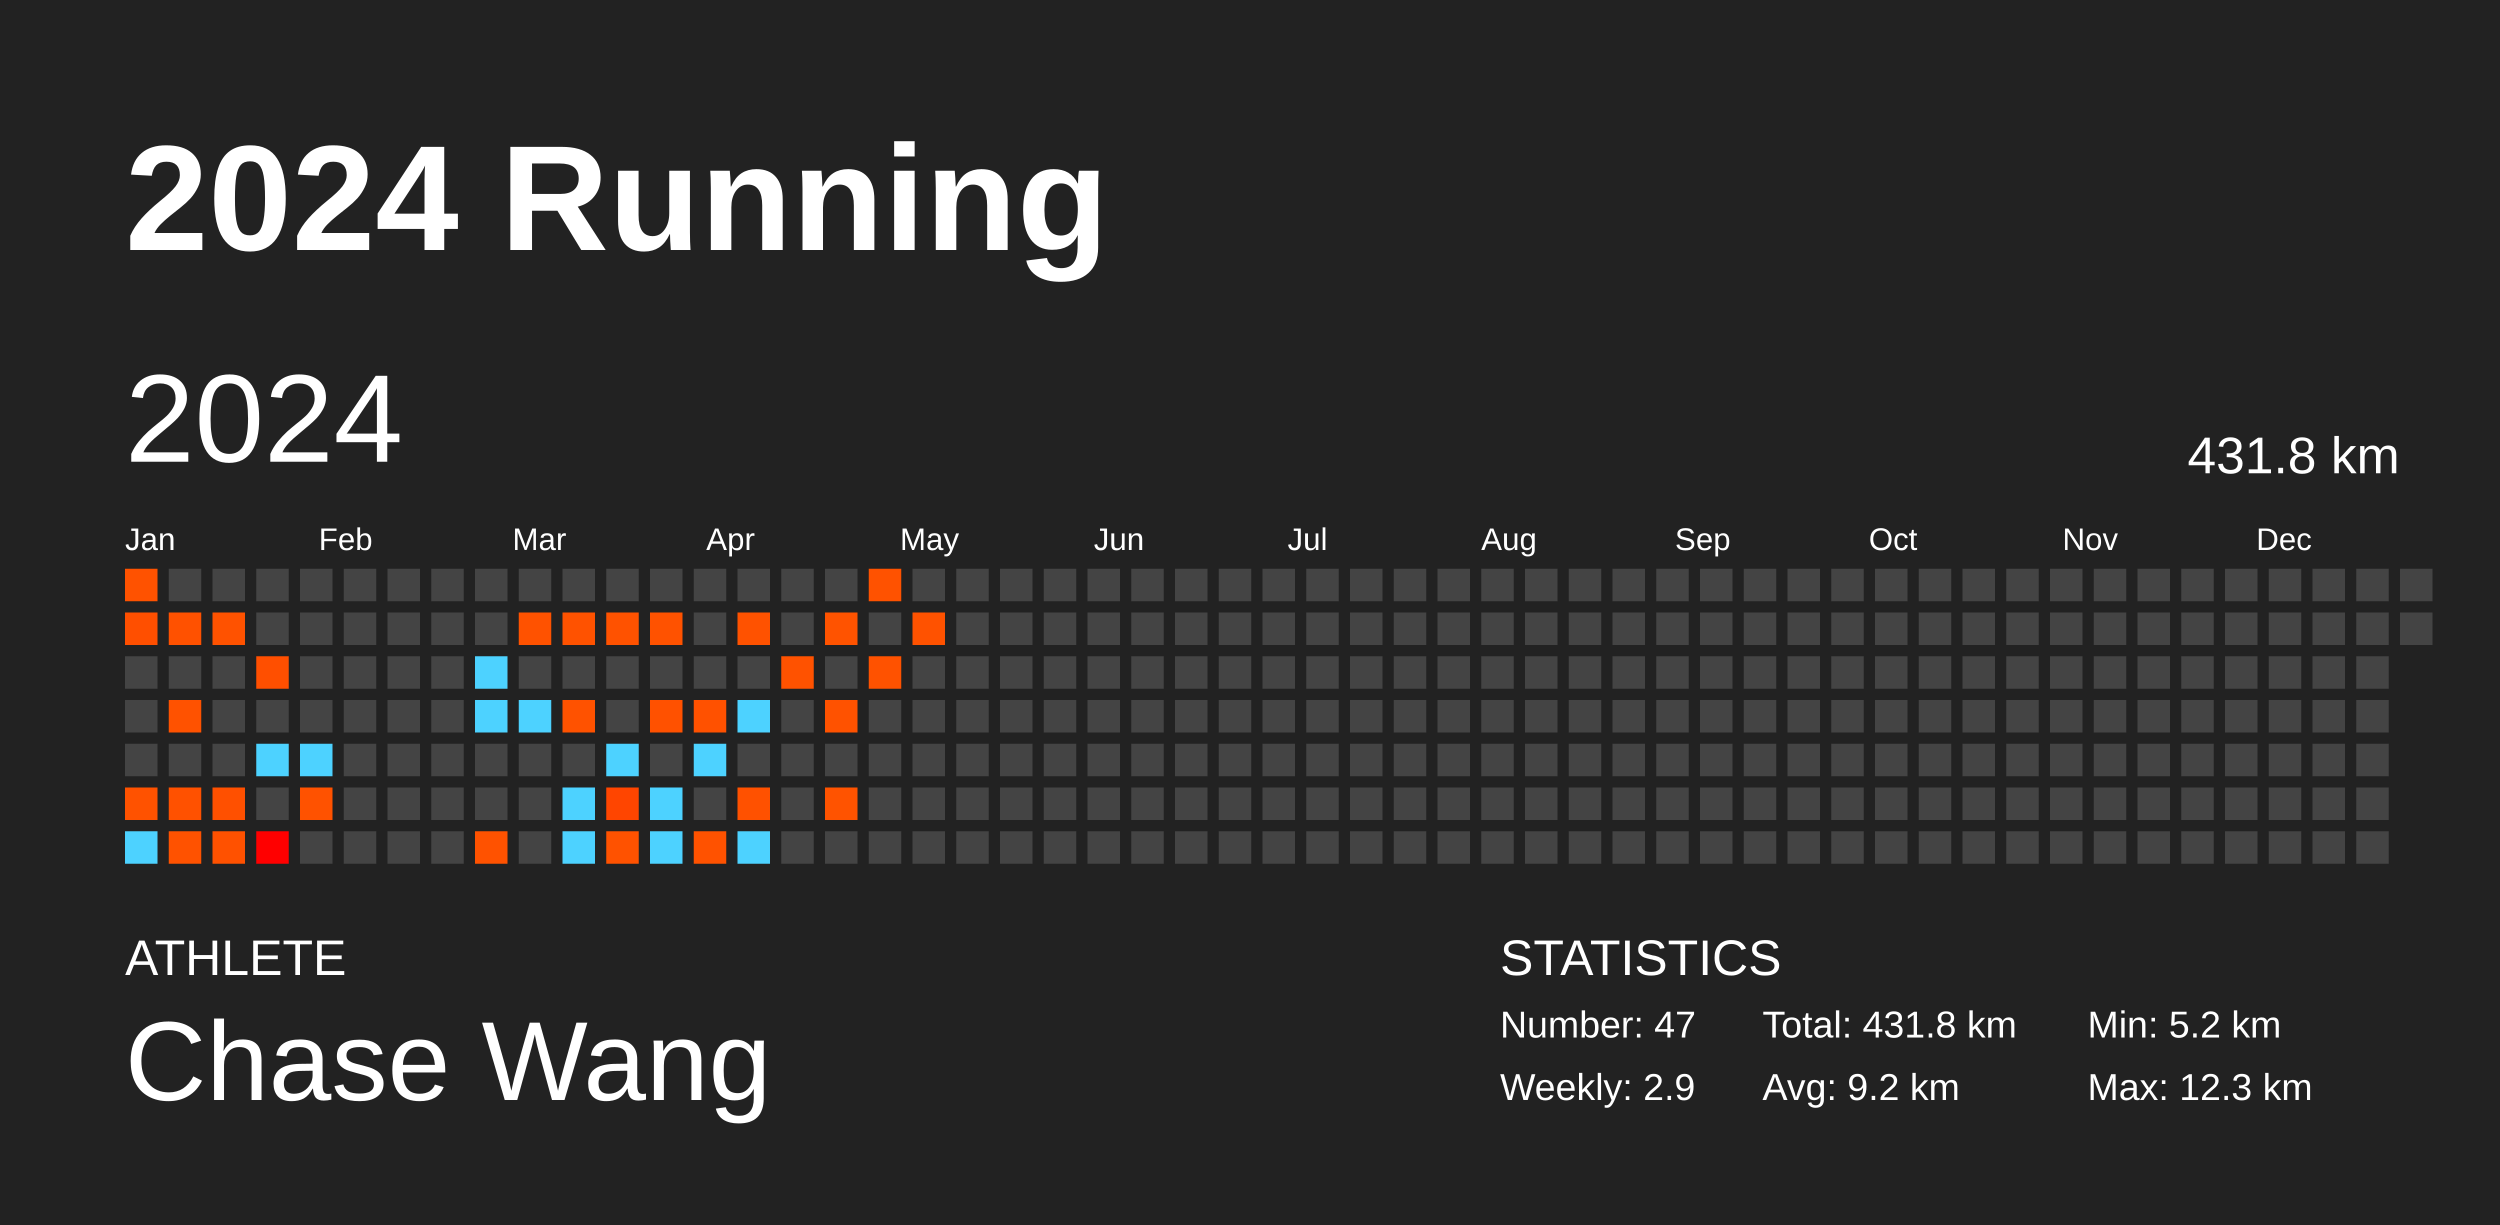
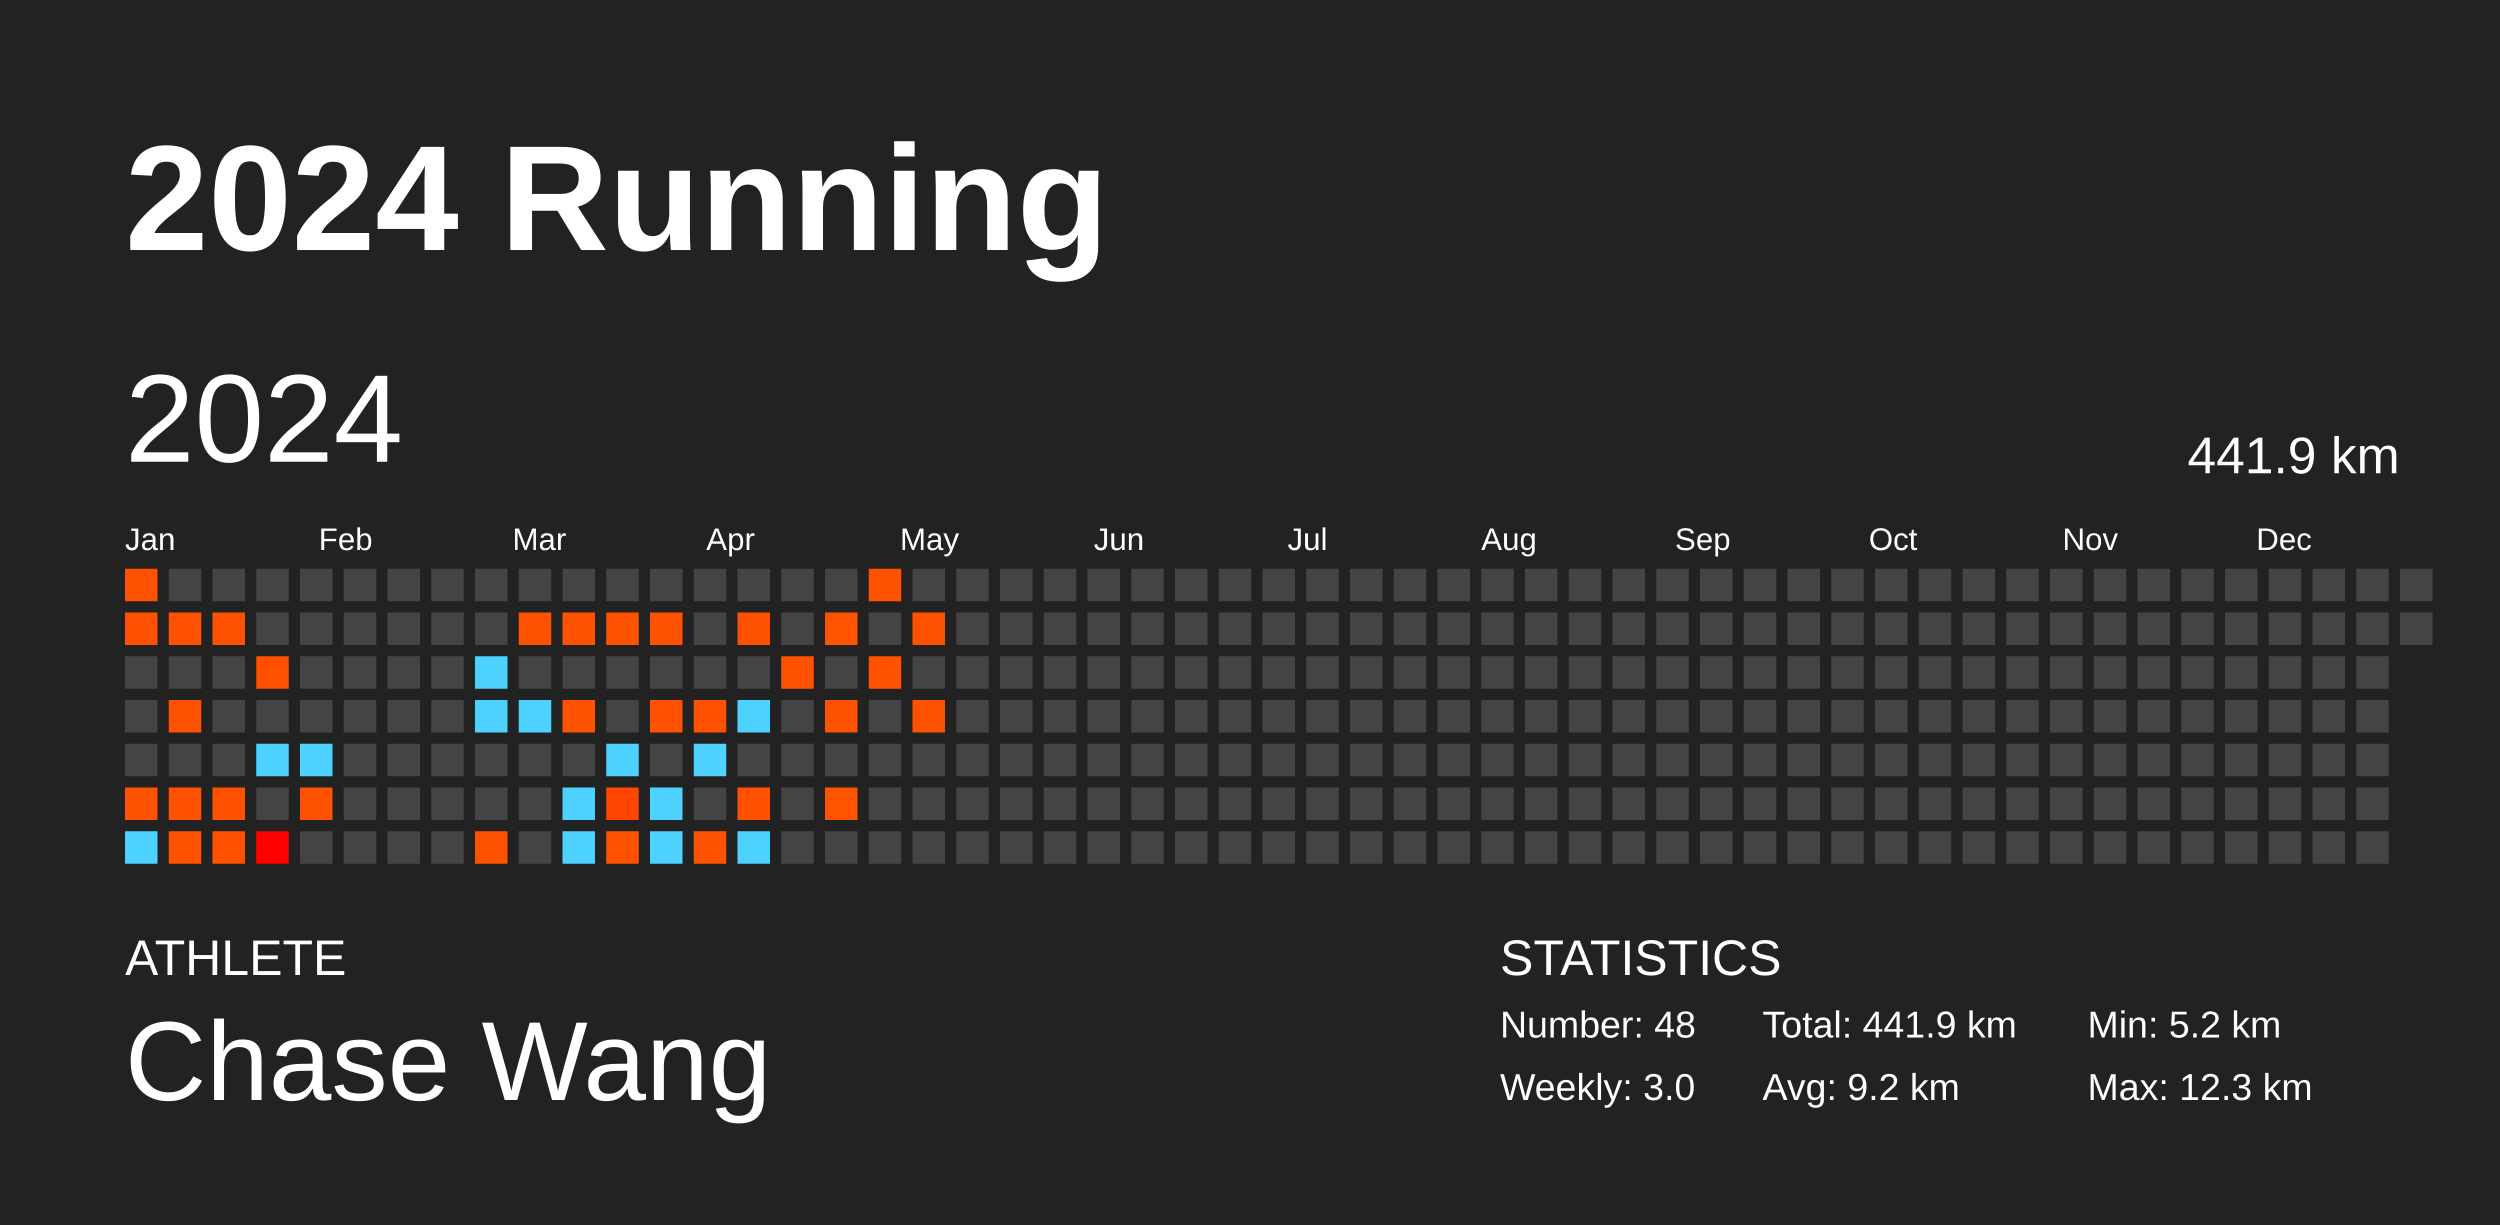
<svg xmlns="http://www.w3.org/2000/svg" baseProfile="full" height="98mm" version="1.1" viewBox="0,0,200,98" width="200mm">
  <defs />
  <rect fill="#222222" height="98" width="200" x="0" y="0" />
  <text fill="#FFFFFF" style="font-size:12px; font-family:Arial; font-weight:bold;" x="10" y="20">2024 Running</text>
  <text fill="#FFFFFF" style="font-size:4px; font-family:Arial" x="10" y="78">ATHLETE</text>
  <text fill="#FFFFFF" style="font-size:9px; font-family:Arial" x="10" y="88">Chase Wang</text>
  <text fill="#FFFFFF" style="font-size:4px; font-family:Arial" x="120" y="78">STATISTICS</text>
-   <text fill="#FFFFFF" style="font-size:3px; font-family:Arial" x="120" y="83">Number: 47</text>
-   <text fill="#FFFFFF" style="font-size:3px; font-family:Arial" x="120" y="88">Weekly: 2.9</text>
-   <text fill="#FFFFFF" style="font-size:3px; font-family:Arial" x="141" y="83">Total: 431.8 km</text>
+   <text fill="#FFFFFF" style="font-size:3px; font-family:Arial" x="120" y="83">Number: 48</text>
+   <text fill="#FFFFFF" style="font-size:3px; font-family:Arial" x="120" y="88">Weekly: 3.0</text>
+   <text fill="#FFFFFF" style="font-size:3px; font-family:Arial" x="141" y="83">Total: 441.9 km</text>
  <text fill="#FFFFFF" style="font-size:3px; font-family:Arial" x="141" y="88">Avg: 9.2 km</text>
  <text fill="#FFFFFF" style="font-size:3px; font-family:Arial" x="167" y="83">Min: 5.2 km</text>
  <text fill="#FFFFFF" style="font-size:3px; font-family:Arial" x="167" y="88">Max: 12.3 km</text>
  <text dominant-baseline="hanging" fill="#FFFFFF" style="font-size:10.0px; font-family:Arial;" x="10" y="30">2024</text>
-   <text dominant-baseline="hanging" fill="#FFFFFF" style="font-size:4.125px; font-family:Arial;" x="175" y="35">431.8 km</text>
+   <text dominant-baseline="hanging" fill="#FFFFFF" style="font-size:4.125px; font-family:Arial;" x="175" y="35">441.9 km</text>
  <text fill="#FFFFFF" style="font-size:2.5px; font-family:Arial" x="10.0" y="44">Jan</text>
  <text fill="#FFFFFF" style="font-size:2.5px; font-family:Arial" x="25.5" y="44">Feb</text>
  <text fill="#FFFFFF" style="font-size:2.5px; font-family:Arial" x="41.0" y="44">Mar</text>
  <text fill="#FFFFFF" style="font-size:2.5px; font-family:Arial" x="56.5" y="44">Apr</text>
  <text fill="#FFFFFF" style="font-size:2.5px; font-family:Arial" x="72.0" y="44">May</text>
  <text fill="#FFFFFF" style="font-size:2.5px; font-family:Arial" x="87.5" y="44">Jun</text>
  <text fill="#FFFFFF" style="font-size:2.5px; font-family:Arial" x="103.0" y="44">Jul</text>
  <text fill="#FFFFFF" style="font-size:2.5px; font-family:Arial" x="118.5" y="44">Aug</text>
  <text fill="#FFFFFF" style="font-size:2.5px; font-family:Arial" x="134.0" y="44">Sep</text>
  <text fill="#FFFFFF" style="font-size:2.5px; font-family:Arial" x="149.5" y="44">Oct</text>
  <text fill="#FFFFFF" style="font-size:2.5px; font-family:Arial" x="165.0" y="44">Nov</text>
  <text fill="#FFFFFF" style="font-size:2.5px; font-family:Arial" x="180.5" y="44">Dec</text>
  <rect fill="#ff5200" height="2.6" width="2.6" x="10.0" y="45.5" />
  <rect fill="#ff4f00" height="2.6" width="2.6" x="10.0" y="49.0" />
  <rect fill="#444444" height="2.6" width="2.6" x="10.0" y="52.5" />
  <rect fill="#444444" height="2.6" width="2.6" x="10.0" y="56.0" />
  <rect fill="#444444" height="2.6" width="2.6" x="10.0" y="59.5" />
  <rect fill="#ff5200" height="2.6" width="2.6" x="10.0" y="63.0" />
  <rect fill="#4dd2ff" height="2.6" width="2.6" x="10.0" y="66.5" />
  <rect fill="#444444" height="2.6" width="2.6" x="13.5" y="45.5" />
  <rect fill="#ff5100" height="2.6" width="2.6" x="13.5" y="49.0" />
  <rect fill="#444444" height="2.6" width="2.6" x="13.5" y="52.5" />
  <rect fill="#ff5200" height="2.6" width="2.6" x="13.5" y="56.0" />
  <rect fill="#444444" height="2.6" width="2.6" x="13.5" y="59.5" />
  <rect fill="#ff5100" height="2.6" width="2.6" x="13.5" y="63.0" />
  <rect fill="#ff5200" height="2.6" width="2.6" x="13.5" y="66.5" />
  <rect fill="#444444" height="2.6" width="2.6" x="17.0" y="45.5" />
  <rect fill="#ff5200" height="2.6" width="2.6" x="17.0" y="49.0" />
  <rect fill="#444444" height="2.6" width="2.6" x="17.0" y="52.5" />
  <rect fill="#444444" height="2.6" width="2.6" x="17.0" y="56.0" />
  <rect fill="#444444" height="2.6" width="2.6" x="17.0" y="59.5" />
  <rect fill="#ff5000" height="2.6" width="2.6" x="17.0" y="63.0" />
  <rect fill="#ff5100" height="2.6" width="2.6" x="17.0" y="66.5" />
  <rect fill="#444444" height="2.6" width="2.6" x="20.5" y="45.5" />
  <rect fill="#444444" height="2.6" width="2.6" x="20.5" y="49.0" />
  <rect fill="#ff4f00" height="2.6" width="2.6" x="20.5" y="52.5" />
  <rect fill="#444444" height="2.6" width="2.6" x="20.5" y="56.0" />
  <rect fill="#4dd2ff" height="2.6" width="2.6" x="20.5" y="59.5" />
  <rect fill="#444444" height="2.6" width="2.6" x="20.5" y="63.0" />
  <rect fill="#ff0000" height="2.6" width="2.6" x="20.5" y="66.5" />
  <rect fill="#444444" height="2.6" width="2.6" x="24.0" y="45.5" />
  <rect fill="#444444" height="2.6" width="2.6" x="24.0" y="49.0" />
  <rect fill="#444444" height="2.6" width="2.6" x="24.0" y="52.5" />
  <rect fill="#444444" height="2.6" width="2.6" x="24.0" y="56.0" />
  <rect fill="#4dd2ff" height="2.6" width="2.6" x="24.0" y="59.5" />
  <rect fill="#ff5200" height="2.6" width="2.6" x="24.0" y="63.0" />
  <rect fill="#444444" height="2.6" width="2.6" x="24.0" y="66.5" />
  <rect fill="#444444" height="2.6" width="2.6" x="27.5" y="45.5" />
  <rect fill="#444444" height="2.6" width="2.6" x="27.5" y="49.0" />
  <rect fill="#444444" height="2.6" width="2.6" x="27.5" y="52.5" />
  <rect fill="#444444" height="2.6" width="2.6" x="27.5" y="56.0" />
  <rect fill="#444444" height="2.6" width="2.6" x="27.5" y="59.5" />
  <rect fill="#444444" height="2.6" width="2.6" x="27.5" y="63.0" />
  <rect fill="#444444" height="2.6" width="2.6" x="27.5" y="66.5" />
  <rect fill="#444444" height="2.6" width="2.6" x="31.0" y="45.5" />
  <rect fill="#444444" height="2.6" width="2.6" x="31.0" y="49.0" />
  <rect fill="#444444" height="2.6" width="2.6" x="31.0" y="52.5" />
  <rect fill="#444444" height="2.6" width="2.6" x="31.0" y="56.0" />
  <rect fill="#444444" height="2.6" width="2.6" x="31.0" y="59.5" />
  <rect fill="#444444" height="2.6" width="2.6" x="31.0" y="63.0" />
  <rect fill="#444444" height="2.6" width="2.6" x="31.0" y="66.5" />
  <rect fill="#444444" height="2.6" width="2.6" x="34.5" y="45.5" />
  <rect fill="#444444" height="2.6" width="2.6" x="34.5" y="49.0" />
  <rect fill="#444444" height="2.6" width="2.6" x="34.5" y="52.5" />
  <rect fill="#444444" height="2.6" width="2.6" x="34.5" y="56.0" />
  <rect fill="#444444" height="2.6" width="2.6" x="34.5" y="59.5" />
  <rect fill="#444444" height="2.6" width="2.6" x="34.5" y="63.0" />
  <rect fill="#444444" height="2.6" width="2.6" x="34.5" y="66.5" />
  <rect fill="#444444" height="2.6" width="2.6" x="38.0" y="45.5" />
  <rect fill="#444444" height="2.6" width="2.6" x="38.0" y="49.0" />
  <rect fill="#4dd2ff" height="2.6" width="2.6" x="38.0" y="52.5" />
  <rect fill="#4dd2ff" height="2.6" width="2.6" x="38.0" y="56.0" />
  <rect fill="#444444" height="2.6" width="2.6" x="38.0" y="59.5" />
  <rect fill="#444444" height="2.6" width="2.6" x="38.0" y="63.0" />
  <rect fill="#ff5200" height="2.6" width="2.6" x="38.0" y="66.5" />
  <rect fill="#444444" height="2.6" width="2.6" x="41.5" y="45.5" />
  <rect fill="#ff5200" height="2.6" width="2.6" x="41.5" y="49.0" />
  <rect fill="#444444" height="2.6" width="2.6" x="41.5" y="52.5" />
  <rect fill="#4dd2ff" height="2.6" width="2.6" x="41.5" y="56.0" />
  <rect fill="#444444" height="2.6" width="2.6" x="41.5" y="59.5" />
  <rect fill="#444444" height="2.6" width="2.6" x="41.5" y="63.0" />
  <rect fill="#444444" height="2.6" width="2.6" x="41.5" y="66.5" />
  <rect fill="#444444" height="2.6" width="2.6" x="45.0" y="45.5" />
  <rect fill="#ff5200" height="2.6" width="2.6" x="45.0" y="49.0" />
  <rect fill="#444444" height="2.6" width="2.6" x="45.0" y="52.5" />
  <rect fill="#ff5200" height="2.6" width="2.6" x="45.0" y="56.0" />
  <rect fill="#444444" height="2.6" width="2.6" x="45.0" y="59.5" />
  <rect fill="#4dd2ff" height="2.6" width="2.6" x="45.0" y="63.0" />
  <rect fill="#4dd2ff" height="2.6" width="2.6" x="45.0" y="66.5" />
  <rect fill="#444444" height="2.6" width="2.6" x="48.5" y="45.5" />
  <rect fill="#ff5200" height="2.6" width="2.6" x="48.5" y="49.0" />
  <rect fill="#444444" height="2.6" width="2.6" x="48.5" y="52.5" />
  <rect fill="#444444" height="2.6" width="2.6" x="48.5" y="56.0" />
  <rect fill="#4dd2ff" height="2.6" width="2.6" x="48.5" y="59.5" />
  <rect fill="#ff4500" height="2.6" width="2.6" x="48.5" y="63.0" />
  <rect fill="#ff5200" height="2.6" width="2.6" x="48.5" y="66.5" />
  <rect fill="#444444" height="2.6" width="2.6" x="52.0" y="45.5" />
  <rect fill="#ff5200" height="2.6" width="2.6" x="52.0" y="49.0" />
  <rect fill="#444444" height="2.6" width="2.6" x="52.0" y="52.5" />
  <rect fill="#ff5100" height="2.6" width="2.6" x="52.0" y="56.0" />
  <rect fill="#444444" height="2.6" width="2.6" x="52.0" y="59.5" />
  <rect fill="#4dd2ff" height="2.6" width="2.6" x="52.0" y="63.0" />
  <rect fill="#4dd2ff" height="2.6" width="2.6" x="52.0" y="66.5" />
  <rect fill="#444444" height="2.6" width="2.6" x="55.5" y="45.5" />
  <rect fill="#444444" height="2.6" width="2.6" x="55.5" y="49.0" />
  <rect fill="#444444" height="2.6" width="2.6" x="55.5" y="52.5" />
  <rect fill="#ff5100" height="2.6" width="2.6" x="55.5" y="56.0" />
  <rect fill="#4dd2ff" height="2.6" width="2.6" x="55.5" y="59.5" />
  <rect fill="#444444" height="2.6" width="2.6" x="55.5" y="63.0" />
  <rect fill="#ff5200" height="2.6" width="2.6" x="55.5" y="66.5" />
  <rect fill="#444444" height="2.6" width="2.6" x="59.0" y="45.5" />
  <rect fill="#ff5200" height="2.6" width="2.6" x="59.0" y="49.0" />
  <rect fill="#444444" height="2.6" width="2.6" x="59.0" y="52.5" />
  <rect fill="#4dd2ff" height="2.6" width="2.6" x="59.0" y="56.0" />
  <rect fill="#444444" height="2.6" width="2.6" x="59.0" y="59.5" />
  <rect fill="#ff5100" height="2.6" width="2.6" x="59.0" y="63.0" />
  <rect fill="#4dd2ff" height="2.6" width="2.6" x="59.0" y="66.5" />
  <rect fill="#444444" height="2.6" width="2.6" x="62.5" y="45.5" />
  <rect fill="#444444" height="2.6" width="2.6" x="62.5" y="49.0" />
  <rect fill="#ff5200" height="2.6" width="2.6" x="62.5" y="52.5" />
  <rect fill="#444444" height="2.6" width="2.6" x="62.5" y="56.0" />
  <rect fill="#444444" height="2.6" width="2.6" x="62.5" y="59.5" />
  <rect fill="#444444" height="2.6" width="2.6" x="62.5" y="63.0" />
  <rect fill="#444444" height="2.6" width="2.6" x="62.5" y="66.5" />
  <rect fill="#444444" height="2.6" width="2.6" x="66.0" y="45.5" />
  <rect fill="#ff5300" height="2.6" width="2.6" x="66.0" y="49.0" />
  <rect fill="#444444" height="2.6" width="2.6" x="66.0" y="52.5" />
  <rect fill="#ff5200" height="2.6" width="2.6" x="66.0" y="56.0" />
  <rect fill="#444444" height="2.6" width="2.6" x="66.0" y="59.5" />
  <rect fill="#ff5300" height="2.6" width="2.6" x="66.0" y="63.0" />
  <rect fill="#444444" height="2.6" width="2.6" x="66.0" y="66.5" />
  <rect fill="#ff5200" height="2.6" width="2.6" x="69.5" y="45.5" />
  <rect fill="#444444" height="2.6" width="2.6" x="69.5" y="49.0" />
  <rect fill="#ff5200" height="2.6" width="2.6" x="69.5" y="52.5" />
  <rect fill="#444444" height="2.6" width="2.6" x="69.5" y="56.0" />
  <rect fill="#444444" height="2.6" width="2.6" x="69.5" y="59.5" />
  <rect fill="#444444" height="2.6" width="2.6" x="69.5" y="63.0" />
  <rect fill="#444444" height="2.6" width="2.6" x="69.5" y="66.5" />
  <rect fill="#444444" height="2.6" width="2.6" x="73.0" y="45.5" />
  <rect fill="#ff5200" height="2.6" width="2.6" x="73.0" y="49.0" />
  <rect fill="#444444" height="2.6" width="2.6" x="73.0" y="52.5" />
-   <rect fill="#444444" height="2.6" width="2.6" x="73.0" y="56.0" />
+   <rect fill="#ff5200" height="2.6" width="2.6" x="73.0" y="56.0" />
  <rect fill="#444444" height="2.6" width="2.6" x="73.0" y="59.5" />
  <rect fill="#444444" height="2.6" width="2.6" x="73.0" y="63.0" />
  <rect fill="#444444" height="2.6" width="2.6" x="73.0" y="66.5" />
  <rect fill="#444444" height="2.6" width="2.6" x="76.5" y="45.5" />
  <rect fill="#444444" height="2.6" width="2.6" x="76.5" y="49.0" />
  <rect fill="#444444" height="2.6" width="2.6" x="76.5" y="52.5" />
  <rect fill="#444444" height="2.6" width="2.6" x="76.5" y="56.0" />
  <rect fill="#444444" height="2.6" width="2.6" x="76.5" y="59.5" />
  <rect fill="#444444" height="2.6" width="2.6" x="76.5" y="63.0" />
  <rect fill="#444444" height="2.6" width="2.6" x="76.5" y="66.5" />
  <rect fill="#444444" height="2.6" width="2.6" x="80.0" y="45.5" />
  <rect fill="#444444" height="2.6" width="2.6" x="80.0" y="49.0" />
  <rect fill="#444444" height="2.6" width="2.6" x="80.0" y="52.5" />
  <rect fill="#444444" height="2.6" width="2.6" x="80.0" y="56.0" />
  <rect fill="#444444" height="2.6" width="2.6" x="80.0" y="59.5" />
  <rect fill="#444444" height="2.6" width="2.6" x="80.0" y="63.0" />
  <rect fill="#444444" height="2.6" width="2.6" x="80.0" y="66.5" />
  <rect fill="#444444" height="2.6" width="2.6" x="83.5" y="45.5" />
  <rect fill="#444444" height="2.6" width="2.6" x="83.5" y="49.0" />
  <rect fill="#444444" height="2.6" width="2.6" x="83.5" y="52.5" />
  <rect fill="#444444" height="2.6" width="2.6" x="83.5" y="56.0" />
  <rect fill="#444444" height="2.6" width="2.6" x="83.5" y="59.5" />
  <rect fill="#444444" height="2.6" width="2.6" x="83.5" y="63.0" />
  <rect fill="#444444" height="2.6" width="2.6" x="83.5" y="66.5" />
  <rect fill="#444444" height="2.6" width="2.6" x="87.0" y="45.5" />
  <rect fill="#444444" height="2.6" width="2.6" x="87.0" y="49.0" />
  <rect fill="#444444" height="2.6" width="2.6" x="87.0" y="52.5" />
  <rect fill="#444444" height="2.6" width="2.6" x="87.0" y="56.0" />
  <rect fill="#444444" height="2.6" width="2.6" x="87.0" y="59.5" />
  <rect fill="#444444" height="2.6" width="2.6" x="87.0" y="63.0" />
  <rect fill="#444444" height="2.6" width="2.6" x="87.0" y="66.5" />
  <rect fill="#444444" height="2.6" width="2.6" x="90.5" y="45.5" />
  <rect fill="#444444" height="2.6" width="2.6" x="90.5" y="49.0" />
  <rect fill="#444444" height="2.6" width="2.6" x="90.5" y="52.5" />
  <rect fill="#444444" height="2.6" width="2.6" x="90.5" y="56.0" />
  <rect fill="#444444" height="2.6" width="2.6" x="90.5" y="59.5" />
  <rect fill="#444444" height="2.6" width="2.6" x="90.5" y="63.0" />
  <rect fill="#444444" height="2.6" width="2.6" x="90.5" y="66.5" />
  <rect fill="#444444" height="2.6" width="2.6" x="94.0" y="45.5" />
  <rect fill="#444444" height="2.6" width="2.6" x="94.0" y="49.0" />
  <rect fill="#444444" height="2.6" width="2.6" x="94.0" y="52.5" />
  <rect fill="#444444" height="2.6" width="2.6" x="94.0" y="56.0" />
  <rect fill="#444444" height="2.6" width="2.6" x="94.0" y="59.5" />
  <rect fill="#444444" height="2.6" width="2.6" x="94.0" y="63.0" />
  <rect fill="#444444" height="2.6" width="2.6" x="94.0" y="66.5" />
  <rect fill="#444444" height="2.6" width="2.6" x="97.5" y="45.5" />
  <rect fill="#444444" height="2.6" width="2.6" x="97.5" y="49.0" />
  <rect fill="#444444" height="2.6" width="2.6" x="97.5" y="52.5" />
  <rect fill="#444444" height="2.6" width="2.6" x="97.5" y="56.0" />
  <rect fill="#444444" height="2.6" width="2.6" x="97.5" y="59.5" />
  <rect fill="#444444" height="2.6" width="2.6" x="97.5" y="63.0" />
  <rect fill="#444444" height="2.6" width="2.6" x="97.5" y="66.5" />
  <rect fill="#444444" height="2.6" width="2.6" x="101.0" y="45.5" />
  <rect fill="#444444" height="2.6" width="2.6" x="101.0" y="49.0" />
  <rect fill="#444444" height="2.6" width="2.6" x="101.0" y="52.5" />
  <rect fill="#444444" height="2.6" width="2.6" x="101.0" y="56.0" />
  <rect fill="#444444" height="2.6" width="2.6" x="101.0" y="59.5" />
  <rect fill="#444444" height="2.6" width="2.6" x="101.0" y="63.0" />
  <rect fill="#444444" height="2.6" width="2.6" x="101.0" y="66.5" />
  <rect fill="#444444" height="2.6" width="2.6" x="104.5" y="45.5" />
  <rect fill="#444444" height="2.6" width="2.6" x="104.5" y="49.0" />
  <rect fill="#444444" height="2.6" width="2.6" x="104.5" y="52.5" />
  <rect fill="#444444" height="2.6" width="2.6" x="104.5" y="56.0" />
  <rect fill="#444444" height="2.6" width="2.6" x="104.5" y="59.5" />
  <rect fill="#444444" height="2.6" width="2.6" x="104.5" y="63.0" />
  <rect fill="#444444" height="2.6" width="2.6" x="104.5" y="66.5" />
  <rect fill="#444444" height="2.6" width="2.6" x="108.0" y="45.5" />
  <rect fill="#444444" height="2.6" width="2.6" x="108.0" y="49.0" />
  <rect fill="#444444" height="2.6" width="2.6" x="108.0" y="52.5" />
  <rect fill="#444444" height="2.6" width="2.6" x="108.0" y="56.0" />
  <rect fill="#444444" height="2.6" width="2.6" x="108.0" y="59.5" />
  <rect fill="#444444" height="2.6" width="2.6" x="108.0" y="63.0" />
  <rect fill="#444444" height="2.6" width="2.6" x="108.0" y="66.5" />
  <rect fill="#444444" height="2.6" width="2.6" x="111.5" y="45.5" />
  <rect fill="#444444" height="2.6" width="2.6" x="111.5" y="49.0" />
  <rect fill="#444444" height="2.6" width="2.6" x="111.5" y="52.5" />
  <rect fill="#444444" height="2.6" width="2.6" x="111.5" y="56.0" />
  <rect fill="#444444" height="2.6" width="2.6" x="111.5" y="59.5" />
  <rect fill="#444444" height="2.6" width="2.6" x="111.5" y="63.0" />
  <rect fill="#444444" height="2.6" width="2.6" x="111.5" y="66.5" />
  <rect fill="#444444" height="2.6" width="2.6" x="115.0" y="45.5" />
  <rect fill="#444444" height="2.6" width="2.6" x="115.0" y="49.0" />
  <rect fill="#444444" height="2.6" width="2.6" x="115.0" y="52.5" />
  <rect fill="#444444" height="2.6" width="2.6" x="115.0" y="56.0" />
  <rect fill="#444444" height="2.6" width="2.6" x="115.0" y="59.5" />
  <rect fill="#444444" height="2.6" width="2.6" x="115.0" y="63.0" />
  <rect fill="#444444" height="2.6" width="2.6" x="115.0" y="66.5" />
  <rect fill="#444444" height="2.6" width="2.6" x="118.5" y="45.5" />
  <rect fill="#444444" height="2.6" width="2.6" x="118.5" y="49.0" />
  <rect fill="#444444" height="2.6" width="2.6" x="118.5" y="52.5" />
  <rect fill="#444444" height="2.6" width="2.6" x="118.5" y="56.0" />
  <rect fill="#444444" height="2.6" width="2.6" x="118.5" y="59.5" />
  <rect fill="#444444" height="2.6" width="2.6" x="118.5" y="63.0" />
  <rect fill="#444444" height="2.6" width="2.6" x="118.5" y="66.5" />
  <rect fill="#444444" height="2.6" width="2.6" x="122.0" y="45.5" />
  <rect fill="#444444" height="2.6" width="2.6" x="122.0" y="49.0" />
  <rect fill="#444444" height="2.6" width="2.6" x="122.0" y="52.5" />
  <rect fill="#444444" height="2.6" width="2.6" x="122.0" y="56.0" />
  <rect fill="#444444" height="2.6" width="2.6" x="122.0" y="59.5" />
  <rect fill="#444444" height="2.6" width="2.6" x="122.0" y="63.0" />
  <rect fill="#444444" height="2.6" width="2.6" x="122.0" y="66.5" />
  <rect fill="#444444" height="2.6" width="2.6" x="125.5" y="45.5" />
  <rect fill="#444444" height="2.6" width="2.6" x="125.5" y="49.0" />
  <rect fill="#444444" height="2.6" width="2.6" x="125.5" y="52.5" />
  <rect fill="#444444" height="2.6" width="2.6" x="125.5" y="56.0" />
  <rect fill="#444444" height="2.6" width="2.6" x="125.5" y="59.5" />
  <rect fill="#444444" height="2.6" width="2.6" x="125.5" y="63.0" />
  <rect fill="#444444" height="2.6" width="2.6" x="125.5" y="66.5" />
  <rect fill="#444444" height="2.6" width="2.6" x="129.0" y="45.5" />
  <rect fill="#444444" height="2.6" width="2.6" x="129.0" y="49.0" />
  <rect fill="#444444" height="2.6" width="2.6" x="129.0" y="52.5" />
  <rect fill="#444444" height="2.6" width="2.6" x="129.0" y="56.0" />
  <rect fill="#444444" height="2.6" width="2.6" x="129.0" y="59.5" />
  <rect fill="#444444" height="2.6" width="2.6" x="129.0" y="63.0" />
  <rect fill="#444444" height="2.6" width="2.6" x="129.0" y="66.5" />
  <rect fill="#444444" height="2.6" width="2.6" x="132.5" y="45.5" />
  <rect fill="#444444" height="2.6" width="2.6" x="132.5" y="49.0" />
  <rect fill="#444444" height="2.6" width="2.6" x="132.5" y="52.5" />
  <rect fill="#444444" height="2.6" width="2.6" x="132.5" y="56.0" />
  <rect fill="#444444" height="2.6" width="2.6" x="132.5" y="59.5" />
  <rect fill="#444444" height="2.6" width="2.6" x="132.5" y="63.0" />
  <rect fill="#444444" height="2.6" width="2.6" x="132.5" y="66.5" />
  <rect fill="#444444" height="2.6" width="2.6" x="136.0" y="45.5" />
  <rect fill="#444444" height="2.6" width="2.6" x="136.0" y="49.0" />
  <rect fill="#444444" height="2.6" width="2.6" x="136.0" y="52.5" />
  <rect fill="#444444" height="2.6" width="2.6" x="136.0" y="56.0" />
  <rect fill="#444444" height="2.6" width="2.6" x="136.0" y="59.5" />
  <rect fill="#444444" height="2.6" width="2.6" x="136.0" y="63.0" />
  <rect fill="#444444" height="2.6" width="2.6" x="136.0" y="66.5" />
  <rect fill="#444444" height="2.6" width="2.6" x="139.5" y="45.5" />
  <rect fill="#444444" height="2.6" width="2.6" x="139.5" y="49.0" />
  <rect fill="#444444" height="2.6" width="2.6" x="139.5" y="52.5" />
  <rect fill="#444444" height="2.6" width="2.6" x="139.5" y="56.0" />
  <rect fill="#444444" height="2.6" width="2.6" x="139.5" y="59.5" />
  <rect fill="#444444" height="2.6" width="2.6" x="139.5" y="63.0" />
  <rect fill="#444444" height="2.6" width="2.6" x="139.5" y="66.5" />
  <rect fill="#444444" height="2.6" width="2.6" x="143.0" y="45.5" />
  <rect fill="#444444" height="2.6" width="2.6" x="143.0" y="49.0" />
  <rect fill="#444444" height="2.6" width="2.6" x="143.0" y="52.5" />
  <rect fill="#444444" height="2.6" width="2.6" x="143.0" y="56.0" />
  <rect fill="#444444" height="2.6" width="2.6" x="143.0" y="59.5" />
  <rect fill="#444444" height="2.6" width="2.6" x="143.0" y="63.0" />
  <rect fill="#444444" height="2.6" width="2.6" x="143.0" y="66.5" />
  <rect fill="#444444" height="2.6" width="2.6" x="146.5" y="45.5" />
  <rect fill="#444444" height="2.6" width="2.6" x="146.5" y="49.0" />
  <rect fill="#444444" height="2.6" width="2.6" x="146.5" y="52.5" />
  <rect fill="#444444" height="2.6" width="2.6" x="146.5" y="56.0" />
  <rect fill="#444444" height="2.6" width="2.6" x="146.5" y="59.5" />
  <rect fill="#444444" height="2.6" width="2.6" x="146.5" y="63.0" />
  <rect fill="#444444" height="2.6" width="2.6" x="146.5" y="66.5" />
  <rect fill="#444444" height="2.6" width="2.6" x="150.0" y="45.5" />
  <rect fill="#444444" height="2.6" width="2.6" x="150.0" y="49.0" />
  <rect fill="#444444" height="2.6" width="2.6" x="150.0" y="52.5" />
  <rect fill="#444444" height="2.6" width="2.6" x="150.0" y="56.0" />
  <rect fill="#444444" height="2.6" width="2.6" x="150.0" y="59.5" />
  <rect fill="#444444" height="2.6" width="2.6" x="150.0" y="63.0" />
  <rect fill="#444444" height="2.6" width="2.6" x="150.0" y="66.5" />
  <rect fill="#444444" height="2.6" width="2.6" x="153.5" y="45.5" />
  <rect fill="#444444" height="2.6" width="2.6" x="153.5" y="49.0" />
  <rect fill="#444444" height="2.6" width="2.6" x="153.5" y="52.5" />
  <rect fill="#444444" height="2.6" width="2.6" x="153.5" y="56.0" />
  <rect fill="#444444" height="2.6" width="2.6" x="153.5" y="59.5" />
  <rect fill="#444444" height="2.6" width="2.6" x="153.5" y="63.0" />
  <rect fill="#444444" height="2.6" width="2.6" x="153.5" y="66.5" />
  <rect fill="#444444" height="2.6" width="2.6" x="157.0" y="45.5" />
  <rect fill="#444444" height="2.6" width="2.6" x="157.0" y="49.0" />
  <rect fill="#444444" height="2.6" width="2.6" x="157.0" y="52.5" />
  <rect fill="#444444" height="2.6" width="2.6" x="157.0" y="56.0" />
  <rect fill="#444444" height="2.6" width="2.6" x="157.0" y="59.5" />
  <rect fill="#444444" height="2.6" width="2.6" x="157.0" y="63.0" />
  <rect fill="#444444" height="2.6" width="2.6" x="157.0" y="66.5" />
  <rect fill="#444444" height="2.6" width="2.6" x="160.5" y="45.5" />
  <rect fill="#444444" height="2.6" width="2.6" x="160.5" y="49.0" />
  <rect fill="#444444" height="2.6" width="2.6" x="160.5" y="52.5" />
  <rect fill="#444444" height="2.6" width="2.6" x="160.5" y="56.0" />
  <rect fill="#444444" height="2.6" width="2.6" x="160.5" y="59.5" />
  <rect fill="#444444" height="2.6" width="2.6" x="160.5" y="63.0" />
  <rect fill="#444444" height="2.6" width="2.6" x="160.5" y="66.5" />
  <rect fill="#444444" height="2.6" width="2.6" x="164.0" y="45.5" />
  <rect fill="#444444" height="2.6" width="2.6" x="164.0" y="49.0" />
  <rect fill="#444444" height="2.6" width="2.6" x="164.0" y="52.5" />
  <rect fill="#444444" height="2.6" width="2.6" x="164.0" y="56.0" />
  <rect fill="#444444" height="2.6" width="2.6" x="164.0" y="59.5" />
  <rect fill="#444444" height="2.6" width="2.6" x="164.0" y="63.0" />
  <rect fill="#444444" height="2.6" width="2.6" x="164.0" y="66.5" />
  <rect fill="#444444" height="2.6" width="2.6" x="167.5" y="45.5" />
  <rect fill="#444444" height="2.6" width="2.6" x="167.5" y="49.0" />
  <rect fill="#444444" height="2.6" width="2.6" x="167.5" y="52.5" />
  <rect fill="#444444" height="2.6" width="2.6" x="167.5" y="56.0" />
  <rect fill="#444444" height="2.6" width="2.6" x="167.5" y="59.5" />
  <rect fill="#444444" height="2.6" width="2.6" x="167.5" y="63.0" />
  <rect fill="#444444" height="2.6" width="2.6" x="167.5" y="66.5" />
  <rect fill="#444444" height="2.6" width="2.6" x="171.0" y="45.5" />
  <rect fill="#444444" height="2.6" width="2.6" x="171.0" y="49.0" />
  <rect fill="#444444" height="2.6" width="2.6" x="171.0" y="52.5" />
  <rect fill="#444444" height="2.6" width="2.6" x="171.0" y="56.0" />
  <rect fill="#444444" height="2.6" width="2.6" x="171.0" y="59.5" />
  <rect fill="#444444" height="2.6" width="2.6" x="171.0" y="63.0" />
  <rect fill="#444444" height="2.6" width="2.6" x="171.0" y="66.5" />
  <rect fill="#444444" height="2.6" width="2.6" x="174.5" y="45.5" />
  <rect fill="#444444" height="2.6" width="2.6" x="174.5" y="49.0" />
  <rect fill="#444444" height="2.6" width="2.6" x="174.5" y="52.5" />
  <rect fill="#444444" height="2.6" width="2.6" x="174.5" y="56.0" />
  <rect fill="#444444" height="2.6" width="2.6" x="174.5" y="59.5" />
  <rect fill="#444444" height="2.6" width="2.6" x="174.5" y="63.0" />
  <rect fill="#444444" height="2.6" width="2.6" x="174.5" y="66.5" />
  <rect fill="#444444" height="2.6" width="2.6" x="178.0" y="45.5" />
  <rect fill="#444444" height="2.6" width="2.6" x="178.0" y="49.0" />
  <rect fill="#444444" height="2.6" width="2.6" x="178.0" y="52.5" />
  <rect fill="#444444" height="2.6" width="2.6" x="178.0" y="56.0" />
  <rect fill="#444444" height="2.6" width="2.6" x="178.0" y="59.5" />
  <rect fill="#444444" height="2.6" width="2.6" x="178.0" y="63.0" />
  <rect fill="#444444" height="2.6" width="2.6" x="178.0" y="66.5" />
  <rect fill="#444444" height="2.6" width="2.6" x="181.5" y="45.5" />
  <rect fill="#444444" height="2.6" width="2.6" x="181.5" y="49.0" />
  <rect fill="#444444" height="2.6" width="2.6" x="181.5" y="52.5" />
  <rect fill="#444444" height="2.6" width="2.6" x="181.5" y="56.0" />
  <rect fill="#444444" height="2.6" width="2.6" x="181.5" y="59.5" />
  <rect fill="#444444" height="2.6" width="2.6" x="181.5" y="63.0" />
  <rect fill="#444444" height="2.6" width="2.6" x="181.5" y="66.5" />
  <rect fill="#444444" height="2.6" width="2.6" x="185.0" y="45.5" />
  <rect fill="#444444" height="2.6" width="2.6" x="185.0" y="49.0" />
  <rect fill="#444444" height="2.6" width="2.6" x="185.0" y="52.5" />
  <rect fill="#444444" height="2.6" width="2.6" x="185.0" y="56.0" />
  <rect fill="#444444" height="2.6" width="2.6" x="185.0" y="59.5" />
  <rect fill="#444444" height="2.6" width="2.6" x="185.0" y="63.0" />
  <rect fill="#444444" height="2.6" width="2.6" x="185.0" y="66.5" />
  <rect fill="#444444" height="2.6" width="2.6" x="188.5" y="45.5" />
  <rect fill="#444444" height="2.6" width="2.6" x="188.5" y="49.0" />
  <rect fill="#444444" height="2.6" width="2.6" x="188.5" y="52.5" />
  <rect fill="#444444" height="2.6" width="2.6" x="188.5" y="56.0" />
  <rect fill="#444444" height="2.6" width="2.6" x="188.5" y="59.5" />
  <rect fill="#444444" height="2.6" width="2.6" x="188.5" y="63.0" />
  <rect fill="#444444" height="2.6" width="2.6" x="188.5" y="66.5" />
  <rect fill="#444444" height="2.6" width="2.6" x="192.0" y="45.5" />
  <rect fill="#444444" height="2.6" width="2.6" x="192.0" y="49.0" />
</svg>
